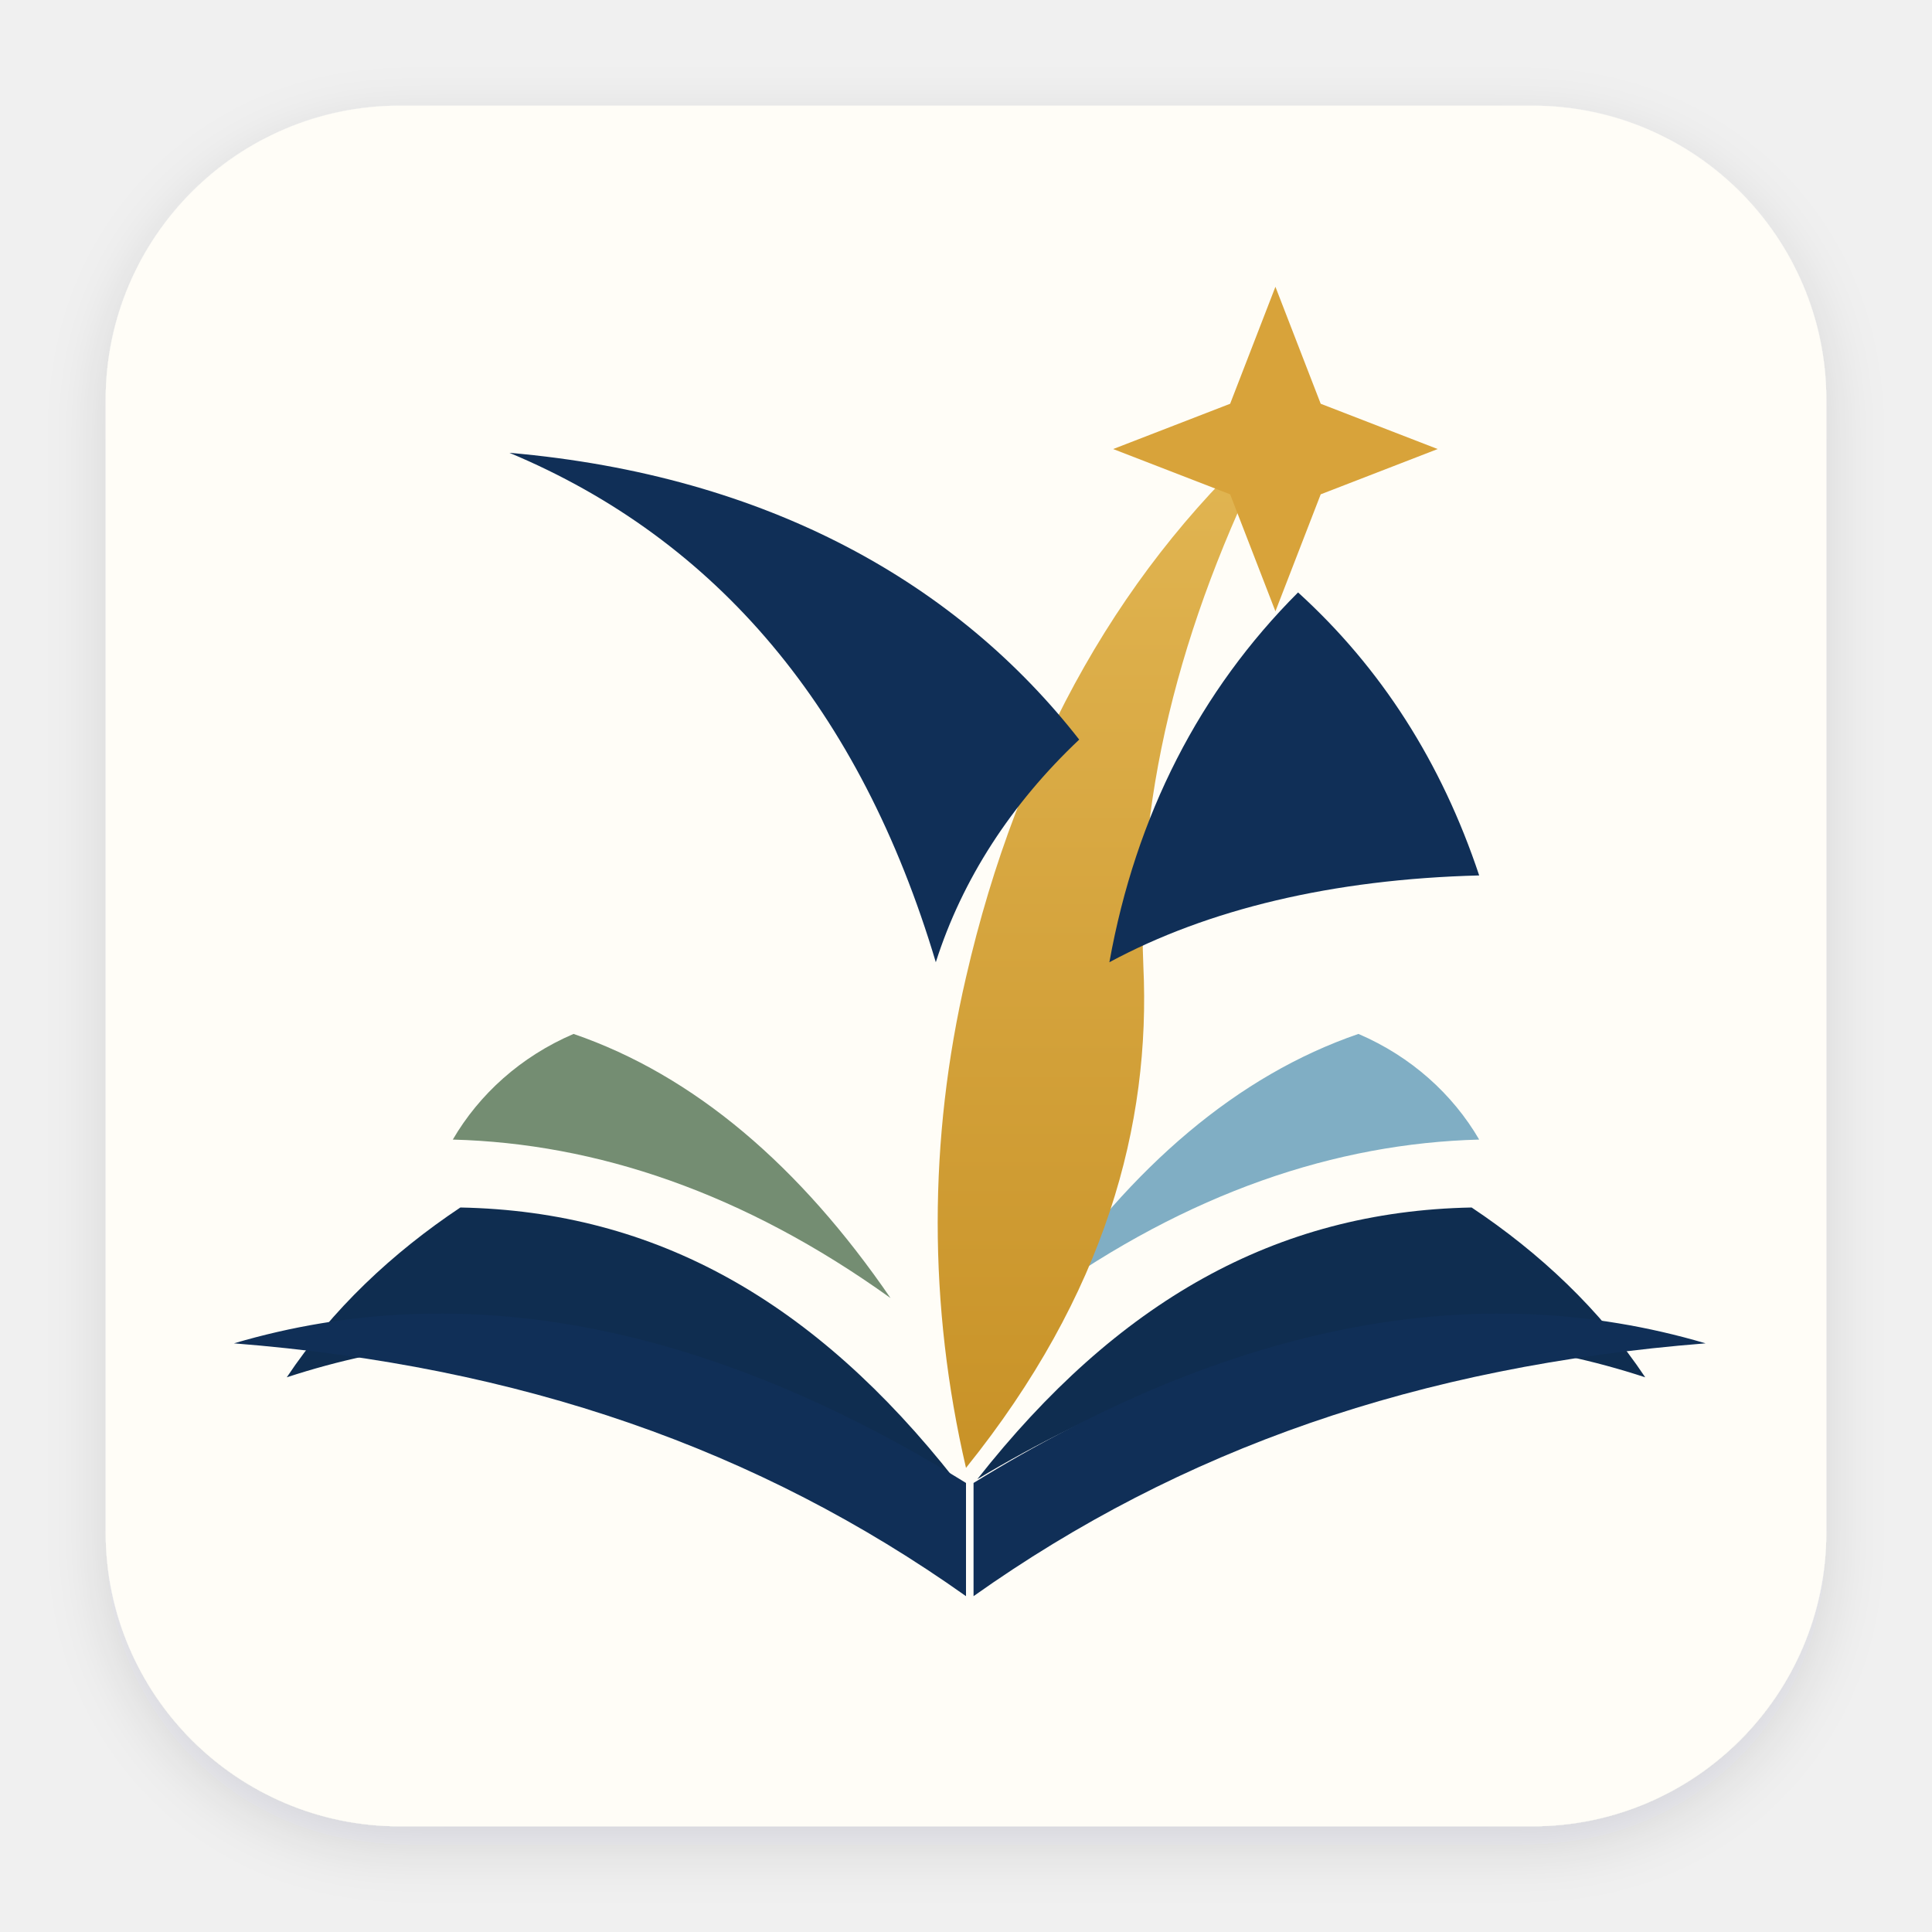
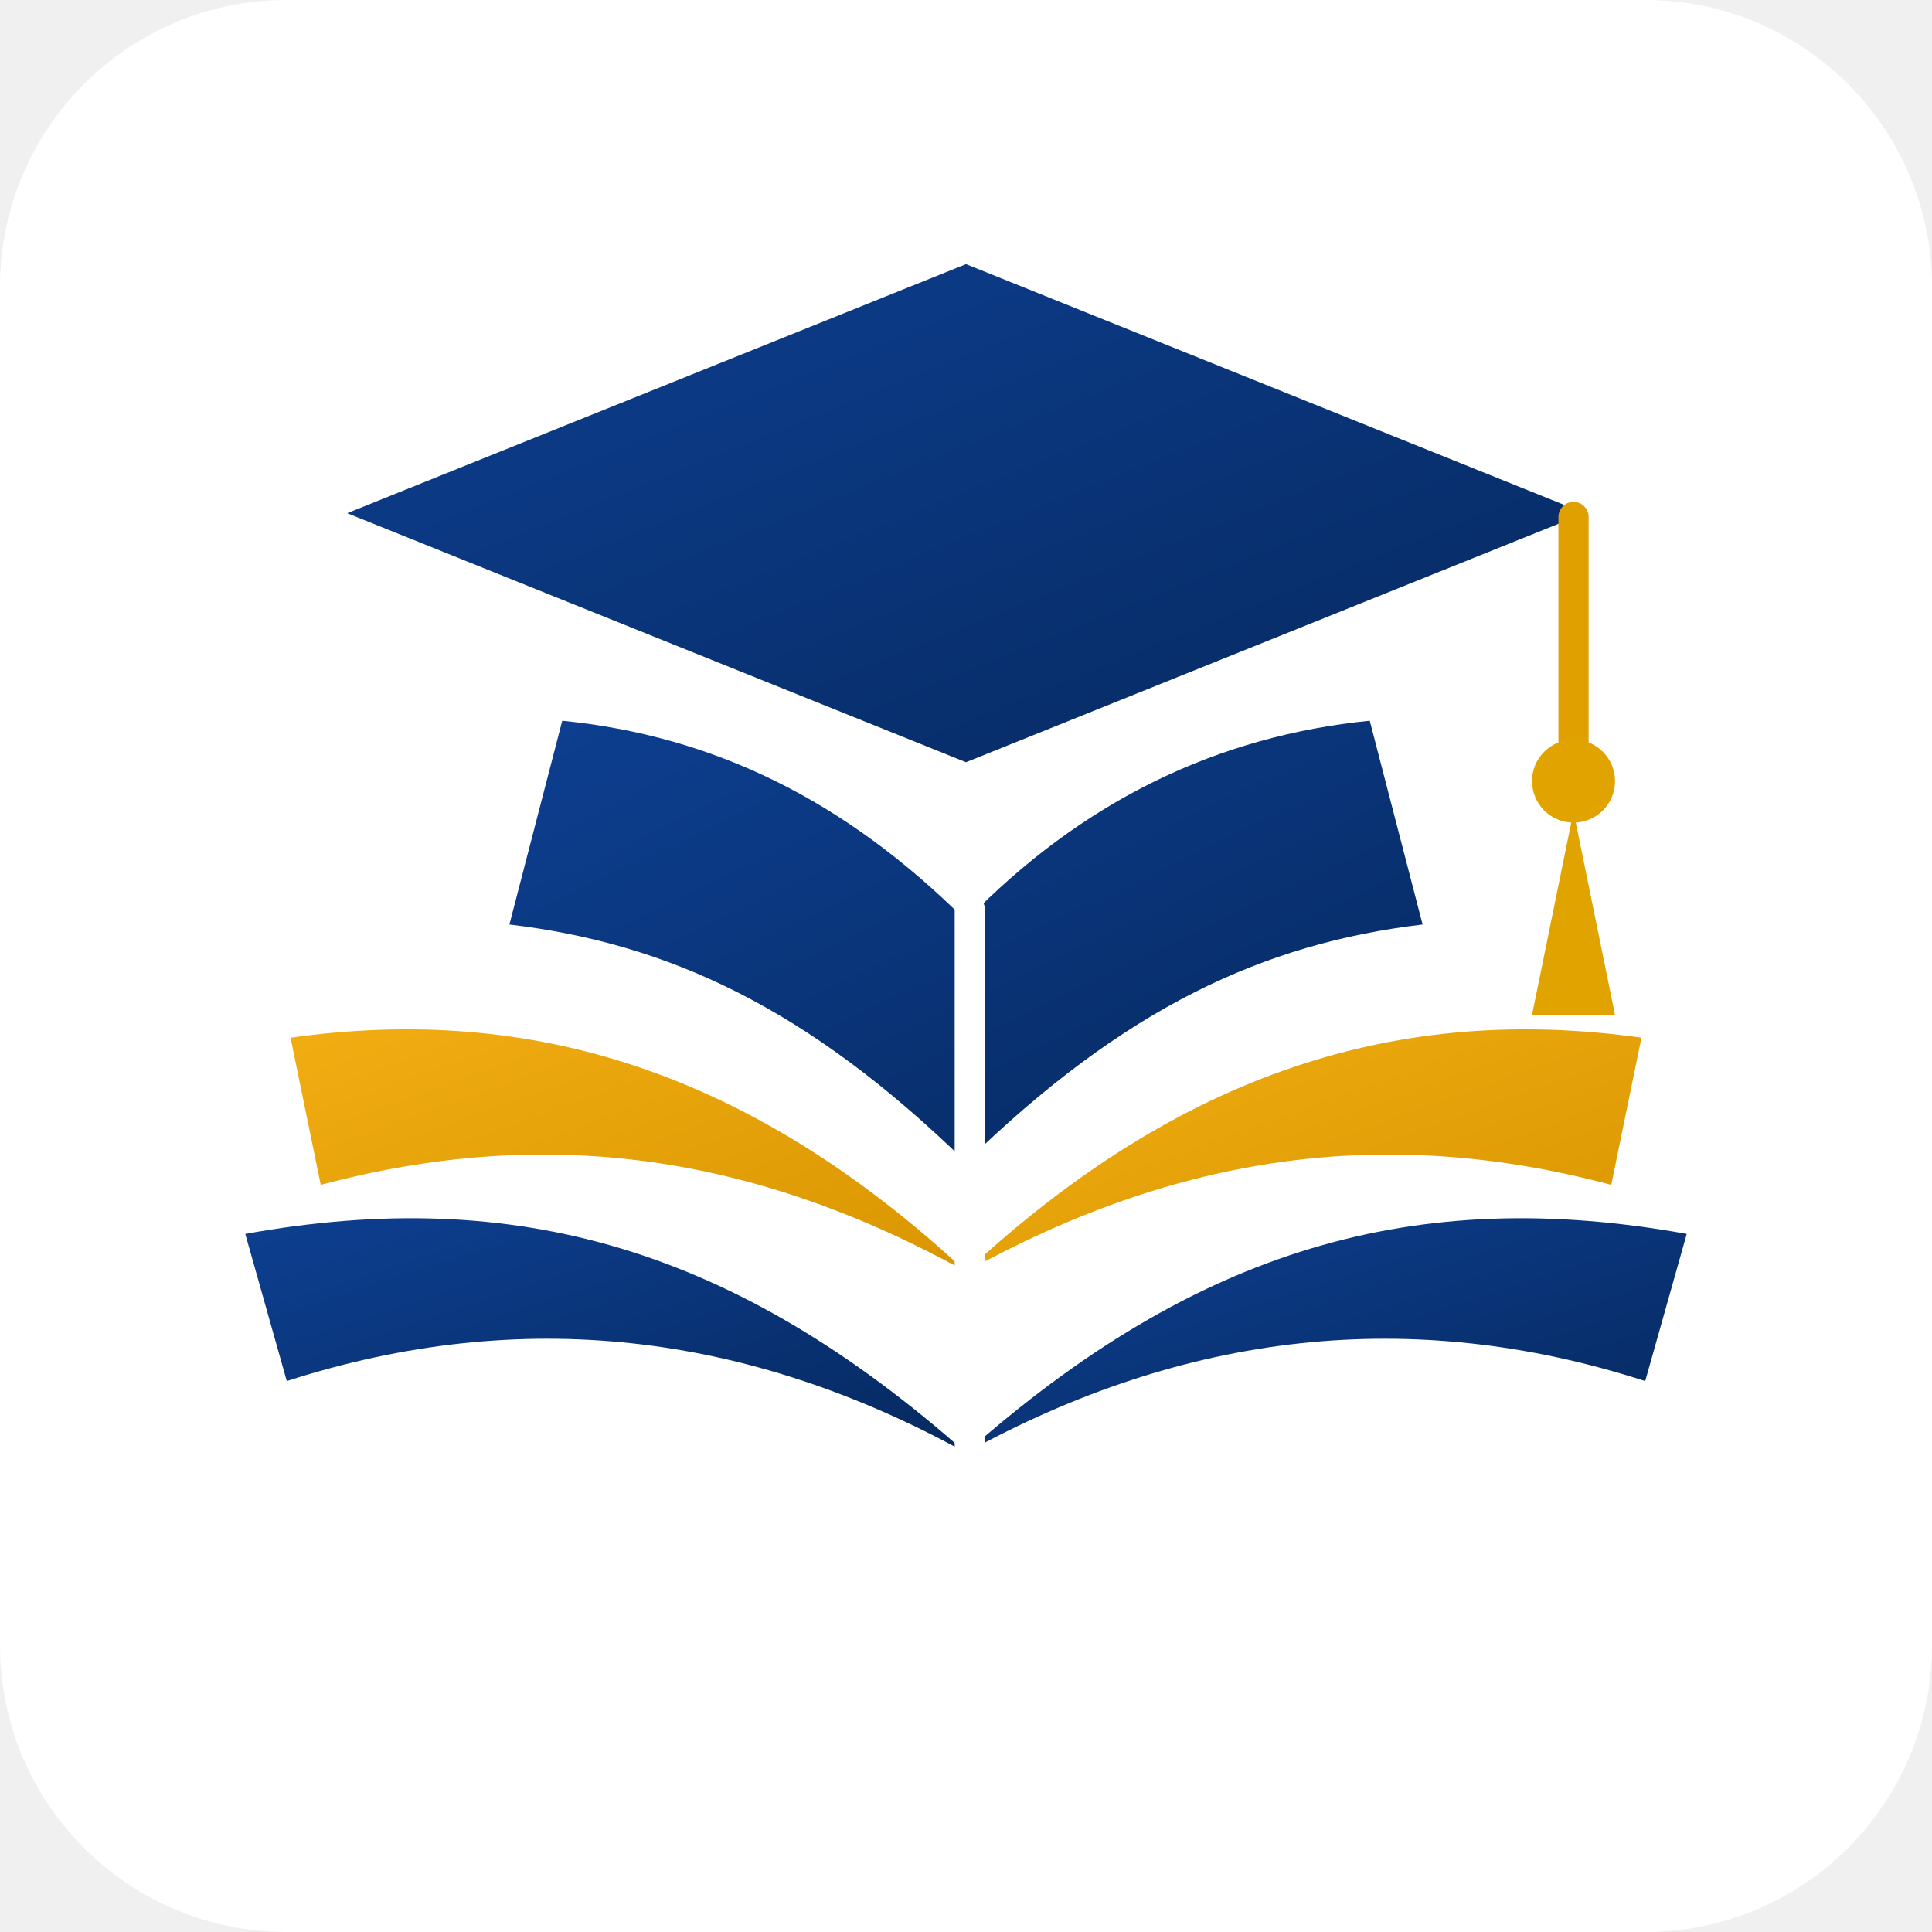
<svg xmlns="http://www.w3.org/2000/svg" viewBox="0 0 512 512" role="img" aria-labelledby="title desc">
  <defs>
-     <linearGradient id="g" x1="0" y1="0" x2="0" y2="1">
-       <stop offset="0" stop-color="#e2b653" />
-       <stop offset="1" stop-color="#c89227" />
+     <linearGradient id="navy" x1="0" x2="1" y1="0" y2="1">
+       <stop offset="0" stop-color="#0d3f91" />
+       <stop offset="1" stop-color="#06295f" />
    </linearGradient>
-     <filter id="s" x="-20%" y="-20%" width="140%" height="140%">
-       <feDropShadow dx="0" dy="5" stdDeviation="8" flood-color="#10263f" flood-opacity=".12" />
-     </filter>
+     <linearGradient id="gold" x1="0" x2="1" y1="0" y2="1">
+       <stop offset="0" stop-color="#f1ad12" />
+       <stop offset="1" stop-color="#d99600" />
+     </linearGradient>
  </defs>
-   <rect x="28" y="28" width="456" height="456" rx="78" fill="#fffdf7" filter="url(#s)" />
-   <path d="M76 365c55-18 112-12 177 27-37-47-79-71-131-72-18 12-34 27-46 45z" fill="#0f2d50" />
-   <path d="M436 365c-55-18-112-12-177 27 37-47 79-71 131-72 18 12 34 27 46 45z" fill="#0f2d50" />
-   <path d="M120 302c38 1 77 14 116 42-24-35-52-59-84-70-14 6-25 16-32 28z" fill="#748d72" />
-   <path d="M392 302c-38 1-77 14-116 42 24-35 52-59 84-70 14 6 25 16 32 28z" fill="#80aec4" />
-   <path d="M256 389c-10-43-10-87 0-130 14-61 42-110 83-146-25 48-38 96-36 143 2 42-10 87-47 133z" fill="url(#g)" />
-   <path d="M248 255c-20-67-58-112-113-135 69 6 119 35 151 76-18 17-31 37-38 59z" fill="#102f57" />
-   <path d="M294 255c7-39 24-72 50-98 22 20 38 45 48 75-39 1-72 9-98 23z" fill="#102f57" />
-   <path d="M338 76l12 31 31 12-31 12-12 31-12-31-31-12 31-12z" fill="#d8a33a" />
-   <path d="M256 393c-68-42-133-55-194-37 76 6 139 28 194 67z" fill="#102f57" />
-   <path d="M258 393c68-42 133-55 194-37-76 6-139 28-194 67z" fill="#102f57" />
+   <rect width="512" height="512" rx="76" fill="#fff" />
+   <g transform="translate(0,8)">
+     <path d="M92 128 256 62l164 66-164 66z" fill="url(#navy)" />
+     <path d="M417 129v66" stroke="#dfa000" stroke-width="8" stroke-linecap="round" />
+     <circle cx="417" cy="199" r="11" fill="#e1a300" />
+     <path d="m417 207-11 54h22z" fill="#e1a300" />
+     <path d="M149 183c40 4 75 21 107 53 31-32 67-49 107-53l14 54c-42 5-79 22-121 63-42-41-79-58-121-63z" fill="url(#navy)" />
+     <path d="M77 267c64-9 122 9 179 62-56-31-111-39-171-23z" fill="url(#gold)" />
+     <path d="M435 267c-64-9-122 9-179 62 56-31 111-39 171-23z" fill="url(#gold)" />
+     <path d="M65 319c72-13 130 4 191 58-58-32-118-39-180-19z" fill="url(#navy)" />
+     <path d="M447 319c-72-13-130 4-191 58 58-32 118-39 180-19z" fill="url(#navy)" />
+     <path d="M257 233v143" stroke="#ffffff" stroke-width="8" stroke-linecap="round" />
+   </g>
</svg>
